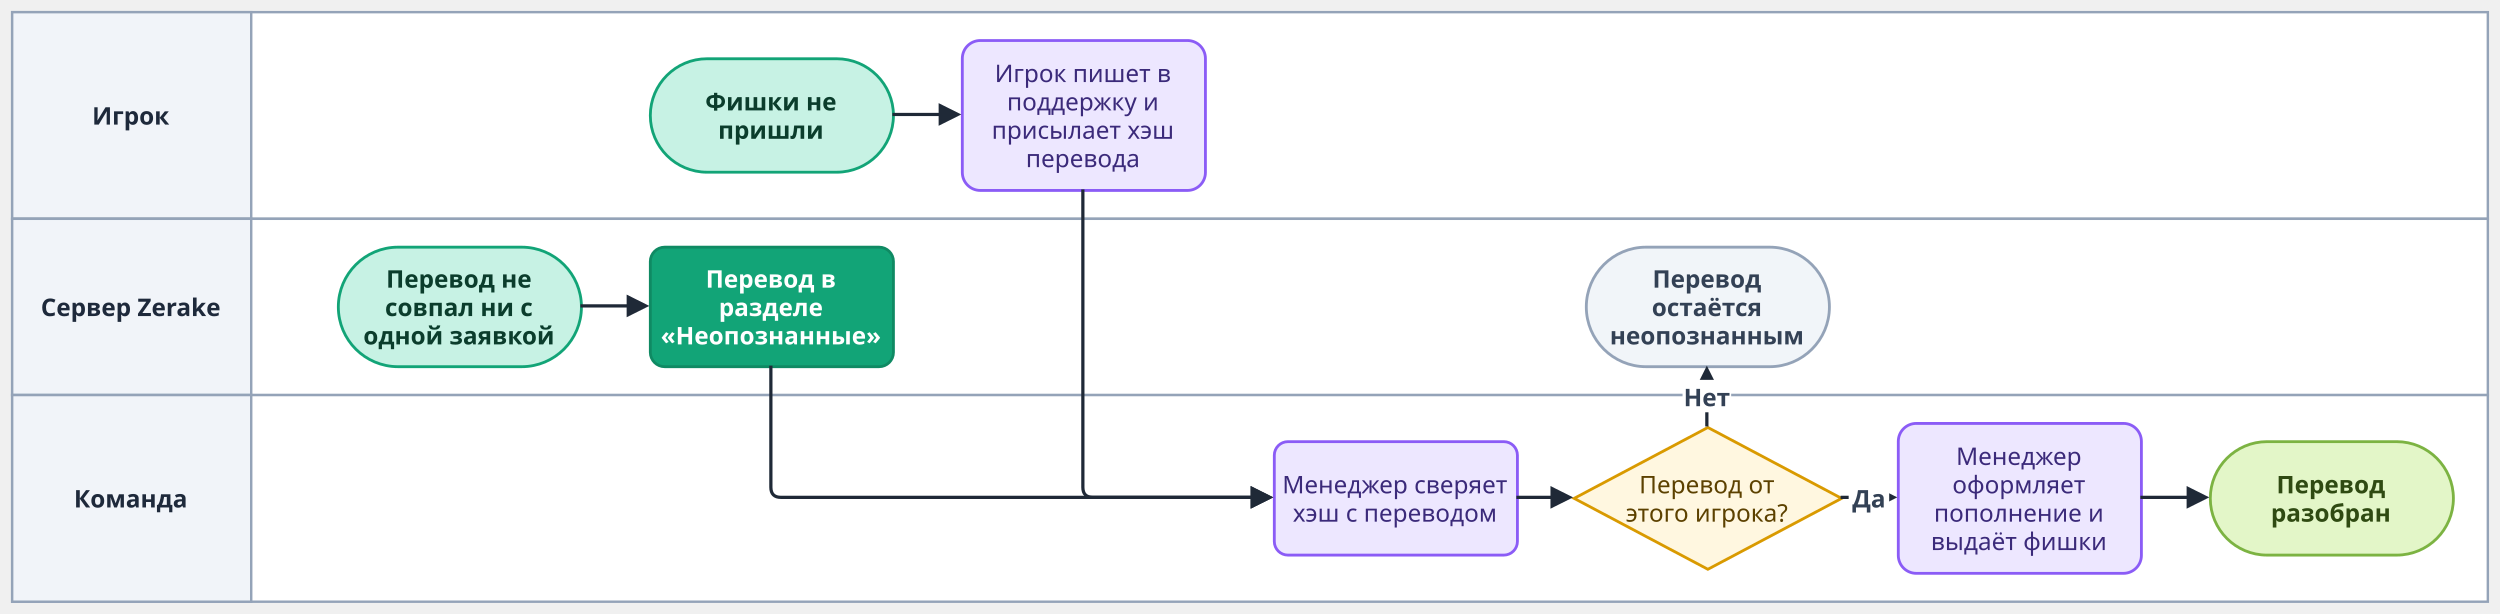
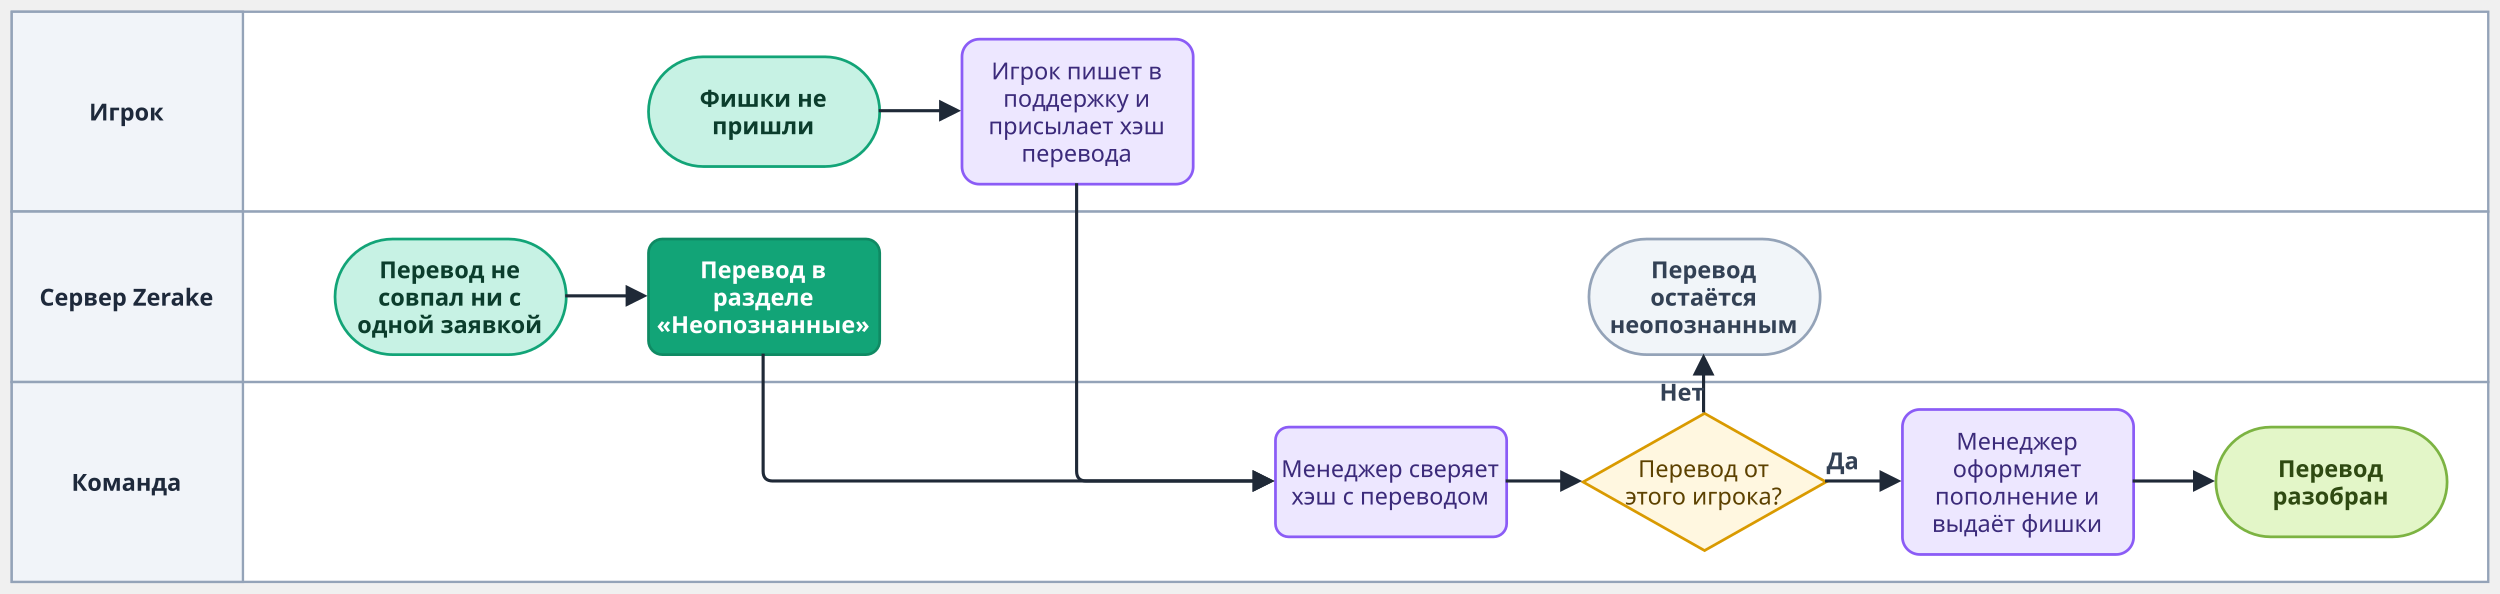
- <svg xmlns="http://www.w3.org/2000/svg" width="1234" height="303" role="img" aria-label="Разбор неопознанного перевода" viewBox="583.5 -5.5 1234 303" style="">
+ <svg xmlns="http://www.w3.org/2000/svg" width="1276" height="303" role="img" aria-label="Разбор неопознанного перевода" viewBox="562.5 -5.5 1276 303" style="">
  <g>
    <g />
-     <g transform="translate(589,0) scale(1)">
+     <g transform="translate(568,0) scale(1)">
      <g transform="translate(0.5,0.5)" style="visibility: visible;">
-         <rect x="0" y="0" width="1222" height="102" fill="#ffffff" stroke="#94a3b8" stroke-width="1.2" pointer-events="all" style="fill: light-dark(rgb(255, 255, 255), rgb(18, 18, 18)); stroke: light-dark(rgb(148, 163, 184), rgb(87, 100, 118));" />
+         <rect x="0" y="0" width="1264" height="102" fill="#ffffff" stroke="#94a3b8" stroke-width="1.2" pointer-events="all" style="fill: light-dark(rgb(255, 255, 255), rgb(18, 18, 18)); stroke: light-dark(rgb(148, 163, 184), rgb(87, 100, 118));" />
      </g>
      <g transform="translate(0.5,0.5)" style="visibility: visible;">
        <rect x="0" y="0" width="118" height="102" fill="#f1f4f9" stroke="#94a3b8" stroke-width="1.2" pointer-events="all" style="fill: light-dark(rgb(241, 244, 249), rgb(25, 28, 32)); stroke: light-dark(rgb(148, 163, 184), rgb(87, 100, 118));" />
      </g>
      <g style="">
        <g fill="#1E293B" font-family="'Segoe UI'" font-weight="bold" text-anchor="middle" font-size="12px" style="fill: light-dark(rgb(30, 41, 59), rgb(195, 204, 220));">
          <text x="59" y="56">Игрок</text>
        </g>
      </g>
      <g transform="translate(0.5,0.5)" style="visibility: visible;">
-         <rect x="0" y="102" width="1222" height="87" fill="#ffffff" stroke="#94a3b8" stroke-width="1.2" pointer-events="all" style="fill: light-dark(rgb(255, 255, 255), rgb(18, 18, 18)); stroke: light-dark(rgb(148, 163, 184), rgb(87, 100, 118));" />
+         <rect x="0" y="102" width="1264" height="87" fill="#ffffff" stroke="#94a3b8" stroke-width="1.2" pointer-events="all" style="fill: light-dark(rgb(255, 255, 255), rgb(18, 18, 18)); stroke: light-dark(rgb(148, 163, 184), rgb(87, 100, 118));" />
      </g>
      <g transform="translate(0.5,0.5)" style="visibility: visible;">
        <rect x="0" y="102" width="118" height="87" fill="#f1f4f9" stroke="#94a3b8" stroke-width="1.2" pointer-events="all" style="fill: light-dark(rgb(241, 244, 249), rgb(25, 28, 32)); stroke: light-dark(rgb(148, 163, 184), rgb(87, 100, 118));" />
      </g>
      <g style="">
        <g fill="#1E293B" font-family="'Segoe UI'" font-weight="bold" text-anchor="middle" font-size="12px" style="fill: light-dark(rgb(30, 41, 59), rgb(195, 204, 220));">
          <text x="59" y="150.5">Сервер Zerake</text>
        </g>
      </g>
      <g transform="translate(0.5,0.5)" style="visibility: visible;">
-         <rect x="0" y="189" width="1222" height="102" fill="#ffffff" stroke="#94a3b8" stroke-width="1.2" pointer-events="all" style="fill: light-dark(rgb(255, 255, 255), rgb(18, 18, 18)); stroke: light-dark(rgb(148, 163, 184), rgb(87, 100, 118));" />
+         <rect x="0" y="189" width="1264" height="102" fill="#ffffff" stroke="#94a3b8" stroke-width="1.2" pointer-events="all" style="fill: light-dark(rgb(255, 255, 255), rgb(18, 18, 18)); stroke: light-dark(rgb(148, 163, 184), rgb(87, 100, 118));" />
      </g>
      <g transform="translate(0.5,0.5)" style="visibility: visible;">
        <rect x="0" y="189" width="118" height="102" fill="#f1f4f9" stroke="#94a3b8" stroke-width="1.2" pointer-events="all" style="fill: light-dark(rgb(241, 244, 249), rgb(25, 28, 32)); stroke: light-dark(rgb(148, 163, 184), rgb(87, 100, 118));" />
      </g>
      <g style="">
        <g fill="#1E293B" font-family="'Segoe UI'" font-weight="bold" text-anchor="middle" font-size="12px" style="fill: light-dark(rgb(30, 41, 59), rgb(195, 204, 220));">
          <text x="59" y="245">Команда</text>
        </g>
      </g>
      <g transform="translate(0.5,0.5)" style="visibility: visible;">
-         <rect x="161" y="116" width="120" height="59" rx="29.5" ry="29.5" fill="#c7f2e4" stroke="#12a477" stroke-width="1.4" pointer-events="all" style="fill: light-dark(rgb(199, 242, 228), rgb(9, 46, 34)); stroke: light-dark(rgb(18, 164, 119), rgb(29, 155, 116));" />
+         <rect x="165" y="116" width="118" height="59" rx="29.5" ry="29.5" fill="#c7f2e4" stroke="#12a477" stroke-width="1.4" pointer-events="all" style="fill: light-dark(rgb(199, 242, 228), rgb(9, 46, 34)); stroke: light-dark(rgb(18, 164, 119), rgb(29, 155, 116));" />
      </g>
      <g style="">
        <g fill="#0B3D2C" font-family="'Segoe UI'" font-weight="bold" text-anchor="middle" font-size="12px" style="fill: light-dark(rgb(11, 61, 44), rgb(162, 205, 191));">
-           <text x="221" y="136.5">Перевод не</text>
-           <text x="221" y="150.5">совпал ни с</text>
-           <text x="221" y="164.5">одной заявкой</text>
+           <text x="224" y="136.5">Перевод не</text>
+           <text x="224" y="150.5">совпал ни с</text>
+           <text x="224" y="164.5">одной заявкой</text>
        </g>
      </g>
      <g transform="translate(0.5,0.5)" style="visibility: visible;">
-         <rect x="315" y="116" width="120" height="59" rx="7.08" ry="7.08" fill="#12a477" stroke="#0f8a63" stroke-width="1.4" pointer-events="all" style="fill: light-dark(rgb(18, 164, 119), rgb(29, 155, 116)); stroke: light-dark(rgb(15, 138, 99), rgb(62, 168, 134));" />
+         <rect x="325" y="116" width="118" height="59" rx="7.08" ry="7.08" fill="#12a477" stroke="#0f8a63" stroke-width="1.4" pointer-events="all" style="fill: light-dark(rgb(18, 164, 119), rgb(29, 155, 116)); stroke: light-dark(rgb(15, 138, 99), rgb(62, 168, 134));" />
      </g>
      <g style="">
        <g fill="#FFFFFF" font-family="'Segoe UI'" font-weight="bold" text-anchor="middle" font-size="12px" style="fill: light-dark(rgb(255, 255, 255), rgb(18, 18, 18));">
-           <text x="375" y="136.5">Перевод в</text>
-           <text x="375" y="150.5">разделе</text>
-           <text x="375" y="164.5">«Неопознанные»</text>
+           <text x="384" y="136.5">Перевод в</text>
+           <text x="384" y="150.5">разделе</text>
+           <text x="384" y="164.5">«Неопознанные»</text>
        </g>
      </g>
      <g transform="translate(0.5,0.5)" style="visibility: visible;">
-         <rect x="315" y="23" width="120" height="56" rx="28" ry="28" fill="#c7f2e4" stroke="#12a477" stroke-width="1.4" pointer-events="all" style="fill: light-dark(rgb(199, 242, 228), rgb(9, 46, 34)); stroke: light-dark(rgb(18, 164, 119), rgb(29, 155, 116));" />
+         <rect x="325" y="23" width="118" height="56" rx="28" ry="28" fill="#c7f2e4" stroke="#12a477" stroke-width="1.4" pointer-events="all" style="fill: light-dark(rgb(199, 242, 228), rgb(9, 46, 34)); stroke: light-dark(rgb(18, 164, 119), rgb(29, 155, 116));" />
      </g>
      <g style="">
        <g fill="#0B3D2C" font-family="'Segoe UI'" font-weight="bold" text-anchor="middle" font-size="12px" style="fill: light-dark(rgb(11, 61, 44), rgb(162, 205, 191));">
-           <text x="375" y="49">Фишки не</text>
-           <text x="375" y="63">пришли</text>
+           <text x="384" y="49">Фишки не</text>
+           <text x="384" y="63">пришли</text>
        </g>
      </g>
      <g transform="translate(0.5,0.5)" style="visibility: visible;">
-         <rect x="469" y="14" width="120" height="74" rx="8.88" ry="8.88" fill="#ede7ff" stroke="#8b5cf6" stroke-width="1.4" pointer-events="all" style="fill: light-dark(rgb(237, 231, 255), rgb(38, 33, 53)); stroke: light-dark(rgb(139, 92, 246), rgb(162, 122, 254));" />
+         <rect x="485" y="14" width="118" height="74" rx="8.88" ry="8.88" fill="#ede7ff" stroke="#8b5cf6" stroke-width="1.4" pointer-events="all" style="fill: light-dark(rgb(237, 231, 255), rgb(38, 33, 53)); stroke: light-dark(rgb(139, 92, 246), rgb(162, 122, 254));" />
      </g>
      <g style="">
        <g fill="#3B2A7A" font-family="'Segoe UI'" text-anchor="middle" font-size="12px" style="fill: light-dark(rgb(59, 42, 122), rgb(200, 185, 254));">
-           <text x="529" y="35">Игрок пишет в</text>
-           <text x="529" y="49">поддержку и</text>
-           <text x="529" y="63">присылает хэш</text>
-           <text x="529" y="77">перевода</text>
+           <text x="544" y="35">Игрок пишет в</text>
+           <text x="544" y="49">поддержку и</text>
+           <text x="544" y="63">присылает хэш</text>
+           <text x="544" y="77">перевода</text>
        </g>
      </g>
      <g transform="translate(0.5,0.5)" style="visibility: visible;">
-         <rect x="623" y="212" width="120" height="56" rx="6.72" ry="6.72" fill="#ede7ff" stroke="#8b5cf6" stroke-width="1.4" pointer-events="all" style="fill: light-dark(rgb(237, 231, 255), rgb(38, 33, 53)); stroke: light-dark(rgb(139, 92, 246), rgb(162, 122, 254));" />
+         <rect x="645" y="212" width="118" height="56" rx="6.72" ry="6.72" fill="#ede7ff" stroke="#8b5cf6" stroke-width="1.4" pointer-events="all" style="fill: light-dark(rgb(237, 231, 255), rgb(38, 33, 53)); stroke: light-dark(rgb(139, 92, 246), rgb(162, 122, 254));" />
      </g>
      <g style="">
        <g fill="#3B2A7A" font-family="'Segoe UI'" text-anchor="middle" font-size="12px" style="fill: light-dark(rgb(59, 42, 122), rgb(200, 185, 254));">
-           <text x="683" y="238">Менеджер сверяет</text>
-           <text x="683" y="252">хэш с переводом</text>
+           <text x="704" y="238">Менеджер сверяет</text>
+           <text x="704" y="252">хэш с переводом</text>
        </g>
      </g>
      <g transform="translate(0.5,0.5)" style="visibility: visible;">
-         <path d="M 837 205 L 903 240 L 837 275 L 771 240 Z" fill="#fff7e0" stroke="#d99a00" stroke-width="1.4" stroke-miterlimit="10" pointer-events="all" style="fill: light-dark(rgb(255, 247, 224), rgb(32, 25, 5)); stroke: light-dark(rgb(217, 154, 0), rgb(155, 101, 0));" />
+         <path d="M 864 205 L 926 240 L 864 275 L 802 240 Z" fill="#fff7e0" stroke="#d99a00" stroke-width="1.4" stroke-miterlimit="10" pointer-events="all" style="fill: light-dark(rgb(255, 247, 224), rgb(32, 25, 5)); stroke: light-dark(rgb(217, 154, 0), rgb(155, 101, 0));" />
      </g>
      <g style="">
        <g fill="#5C4100" font-family="'Segoe UI'" text-anchor="middle" font-size="12px" style="fill: light-dark(rgb(92, 65, 0), rgb(202, 179, 123));">
-           <text x="837" y="238">Перевод от</text>
-           <text x="837" y="252">этого игрока?</text>
+           <text x="864" y="238">Перевод от</text>
+           <text x="864" y="252">этого игрока?</text>
        </g>
      </g>
      <g transform="translate(0.5,0.5)" style="visibility: visible;">
-         <rect x="777" y="116" width="120" height="59" rx="29.5" ry="29.5" fill="#f1f5f9" stroke="#94a3b8" stroke-width="1.4" pointer-events="all" style="fill: light-dark(rgb(241, 245, 249), rgb(23, 27, 30)); stroke: light-dark(rgb(148, 163, 184), rgb(87, 100, 118));" />
+         <rect x="805" y="116" width="118" height="59" rx="29.5" ry="29.5" fill="#f1f5f9" stroke="#94a3b8" stroke-width="1.4" pointer-events="all" style="fill: light-dark(rgb(241, 245, 249), rgb(23, 27, 30)); stroke: light-dark(rgb(148, 163, 184), rgb(87, 100, 118));" />
      </g>
      <g style="">
        <g fill="#334155" font-family="'Segoe UI'" font-weight="bold" text-anchor="middle" font-size="12px" style="fill: light-dark(rgb(51, 65, 85), rgb(172, 184, 201));">
-           <text x="837" y="136.5">Перевод</text>
-           <text x="837" y="150.5">остаётся</text>
-           <text x="837" y="164.5">неопознанным</text>
+           <text x="864" y="136.5">Перевод</text>
+           <text x="864" y="150.5">остаётся</text>
+           <text x="864" y="164.5">неопознанным</text>
        </g>
      </g>
      <g transform="translate(0.5,0.5)" style="visibility: visible;">
-         <rect x="931" y="203" width="120" height="74" rx="8.88" ry="8.88" fill="#ede7ff" stroke="#8b5cf6" stroke-width="1.4" pointer-events="all" style="fill: light-dark(rgb(237, 231, 255), rgb(38, 33, 53)); stroke: light-dark(rgb(139, 92, 246), rgb(162, 122, 254));" />
+         <rect x="965" y="203" width="118" height="74" rx="8.88" ry="8.88" fill="#ede7ff" stroke="#8b5cf6" stroke-width="1.4" pointer-events="all" style="fill: light-dark(rgb(237, 231, 255), rgb(38, 33, 53)); stroke: light-dark(rgb(139, 92, 246), rgb(162, 122, 254));" />
      </g>
      <g style="">
        <g fill="#3B2A7A" font-family="'Segoe UI'" text-anchor="middle" font-size="12px" style="fill: light-dark(rgb(59, 42, 122), rgb(200, 185, 254));">
-           <text x="991" y="224">Менеджер</text>
-           <text x="991" y="238">оформляет</text>
-           <text x="991" y="252">пополнение и</text>
-           <text x="991" y="266">выдаёт фишки</text>
+           <text x="1024" y="224">Менеджер</text>
+           <text x="1024" y="238">оформляет</text>
+           <text x="1024" y="252">пополнение и</text>
+           <text x="1024" y="266">выдаёт фишки</text>
        </g>
      </g>
      <g transform="translate(0.5,0.5)" style="visibility: visible;">
-         <rect x="1085" y="212" width="120" height="56" rx="28" ry="28" fill="#e3f6c8" stroke="#7cb342" stroke-width="1.4" pointer-events="all" style="fill: light-dark(rgb(227, 246, 200), rgb(22, 38, 0)); stroke: light-dark(rgb(124, 179, 66), rgb(69, 117, 20));" />
+         <rect x="1125" y="212" width="118" height="56" rx="28" ry="28" fill="#e3f6c8" stroke="#7cb342" stroke-width="1.4" pointer-events="all" style="fill: light-dark(rgb(227, 246, 200), rgb(22, 38, 0)); stroke: light-dark(rgb(124, 179, 66), rgb(69, 117, 20));" />
      </g>
      <g style="">
        <g fill="#2F4A12" font-family="'Segoe UI'" font-weight="bold" text-anchor="middle" font-size="12px" style="fill: light-dark(rgb(47, 74, 18), rgb(168, 191, 143));">
-           <text x="1145" y="238">Перевод</text>
-           <text x="1145" y="252">разобран</text>
+           <text x="1184" y="238">Перевод</text>
+           <text x="1184" y="252">разобран</text>
        </g>
      </g>
      <g style="visibility: visible;">
-         <path d="M 281 145.5 L 296 145.5 Q 301 145.5 298 145.5 L 296.5 145.5 Q 295 145.5 299.81 145.5 L 304.61 145.5" fill="none" stroke="white" stroke-width="9.6" stroke-miterlimit="10" pointer-events="stroke" style="stroke: light-dark(rgb(31, 41, 55), rgb(196, 204, 216));" visibility="hidden" vector-effect="non-scaling-stroke" />
-         <path d="M 281 145.5 L 296 145.5 Q 301 145.5 298 145.5 L 296.5 145.5 Q 295 145.5 299.81 145.5 L 304.61 145.5" fill="none" stroke="#1f2937" stroke-width="1.6" stroke-miterlimit="10" pointer-events="stroke" style="stroke: light-dark(rgb(31, 41, 55), rgb(196, 204, 216));" />
-         <path d="M 313.21 145.5 L 304.61 149.8 L 304.61 141.2 Z" fill="#1f2937" stroke="#1f2937" stroke-width="1.6" stroke-miterlimit="10" pointer-events="all" style="fill: light-dark(rgb(31, 41, 55), rgb(196, 204, 216)); stroke: light-dark(rgb(31, 41, 55), rgb(196, 204, 216));" />
+         <path d="M 283 145.5 L 314.61 145.5" fill="none" stroke="white" stroke-width="9.6" stroke-miterlimit="10" pointer-events="stroke" style="stroke: light-dark(rgb(31, 41, 55), rgb(196, 204, 216));" visibility="hidden" vector-effect="non-scaling-stroke" />
+         <path d="M 283 145.5 L 314.61 145.5" fill="none" stroke="#1f2937" stroke-width="1.6" stroke-miterlimit="10" pointer-events="stroke" style="stroke: light-dark(rgb(31, 41, 55), rgb(196, 204, 216));" />
+         <path d="M 323.21 145.5 L 314.61 149.8 L 314.61 141.2 Z" fill="#1f2937" stroke="#1f2937" stroke-width="1.6" stroke-miterlimit="10" pointer-events="all" style="fill: light-dark(rgb(31, 41, 55), rgb(196, 204, 216)); stroke: light-dark(rgb(31, 41, 55), rgb(196, 204, 216));" />
      </g>
      <g style="visibility: visible;">
-         <path d="M 375 175 L 375 235 Q 375 240 380 240 L 612.61 240" fill="none" stroke="white" stroke-width="9.6" stroke-miterlimit="10" pointer-events="stroke" style="stroke: light-dark(rgb(31, 41, 55), rgb(196, 204, 216));" visibility="hidden" vector-effect="non-scaling-stroke" />
-         <path d="M 375 175 L 375 235 Q 375 240 380 240 L 612.61 240" fill="none" stroke="#1f2937" stroke-width="1.6" stroke-miterlimit="10" pointer-events="stroke" style="stroke: light-dark(rgb(31, 41, 55), rgb(196, 204, 216));" />
-         <path d="M 621.21 240 L 612.61 244.3 L 612.61 235.7 Z" fill="#1f2937" stroke="#1f2937" stroke-width="1.6" stroke-miterlimit="10" pointer-events="all" style="fill: light-dark(rgb(31, 41, 55), rgb(196, 204, 216)); stroke: light-dark(rgb(31, 41, 55), rgb(196, 204, 216));" />
+         <path d="M 384 175 L 384 235 Q 384 240 389 240 L 634.61 240" fill="none" stroke="white" stroke-width="9.6" stroke-miterlimit="10" pointer-events="stroke" style="stroke: light-dark(rgb(31, 41, 55), rgb(196, 204, 216));" visibility="hidden" vector-effect="non-scaling-stroke" />
+         <path d="M 384 175 L 384 235 Q 384 240 389 240 L 634.61 240" fill="none" stroke="#1f2937" stroke-width="1.6" stroke-miterlimit="10" pointer-events="stroke" style="stroke: light-dark(rgb(31, 41, 55), rgb(196, 204, 216));" />
+         <path d="M 643.21 240 L 634.61 244.3 L 634.61 235.7 Z" fill="#1f2937" stroke="#1f2937" stroke-width="1.6" stroke-miterlimit="10" pointer-events="all" style="fill: light-dark(rgb(31, 41, 55), rgb(196, 204, 216)); stroke: light-dark(rgb(31, 41, 55), rgb(196, 204, 216));" />
      </g>
      <g style="visibility: visible;">
-         <path d="M 435 51 L 450 51 Q 455 51 452 51 L 450.5 51 Q 449 51 453.81 51 L 458.61 51" fill="none" stroke="white" stroke-width="9.6" stroke-miterlimit="10" pointer-events="stroke" style="stroke: light-dark(rgb(31, 41, 55), rgb(196, 204, 216));" visibility="hidden" vector-effect="non-scaling-stroke" />
-         <path d="M 435 51 L 450 51 Q 455 51 452 51 L 450.5 51 Q 449 51 453.81 51 L 458.61 51" fill="none" stroke="#1f2937" stroke-width="1.6" stroke-miterlimit="10" pointer-events="stroke" style="stroke: light-dark(rgb(31, 41, 55), rgb(196, 204, 216));" />
-         <path d="M 467.21 51 L 458.61 55.3 L 458.61 46.7 Z" fill="#1f2937" stroke="#1f2937" stroke-width="1.6" stroke-miterlimit="10" pointer-events="all" style="fill: light-dark(rgb(31, 41, 55), rgb(196, 204, 216)); stroke: light-dark(rgb(31, 41, 55), rgb(196, 204, 216));" />
+         <path d="M 443 51 L 474.61 51" fill="none" stroke="white" stroke-width="9.6" stroke-miterlimit="10" pointer-events="stroke" style="stroke: light-dark(rgb(31, 41, 55), rgb(196, 204, 216));" visibility="hidden" vector-effect="non-scaling-stroke" />
+         <path d="M 443 51 L 474.61 51" fill="none" stroke="#1f2937" stroke-width="1.6" stroke-miterlimit="10" pointer-events="stroke" style="stroke: light-dark(rgb(31, 41, 55), rgb(196, 204, 216));" />
+         <path d="M 483.21 51 L 474.61 55.3 L 474.61 46.7 Z" fill="#1f2937" stroke="#1f2937" stroke-width="1.6" stroke-miterlimit="10" pointer-events="all" style="fill: light-dark(rgb(31, 41, 55), rgb(196, 204, 216)); stroke: light-dark(rgb(31, 41, 55), rgb(196, 204, 216));" />
      </g>
      <g style="visibility: visible;">
-         <path d="M 529 88 L 529 235 Q 529 240 534 240 L 612.61 240" fill="none" stroke="white" stroke-width="9.6" stroke-miterlimit="10" pointer-events="stroke" style="stroke: light-dark(rgb(31, 41, 55), rgb(196, 204, 216));" visibility="hidden" vector-effect="non-scaling-stroke" />
-         <path d="M 529 88 L 529 235 Q 529 240 534 240 L 612.61 240" fill="none" stroke="#1f2937" stroke-width="1.6" stroke-miterlimit="10" pointer-events="stroke" style="stroke: light-dark(rgb(31, 41, 55), rgb(196, 204, 216));" />
-         <path d="M 621.21 240 L 612.61 244.3 L 612.61 235.7 Z" fill="#1f2937" stroke="#1f2937" stroke-width="1.6" stroke-miterlimit="10" pointer-events="all" style="fill: light-dark(rgb(31, 41, 55), rgb(196, 204, 216)); stroke: light-dark(rgb(31, 41, 55), rgb(196, 204, 216));" />
+         <path d="M 544 88 L 544 235 Q 544 240 549 240 L 634.61 240" fill="none" stroke="white" stroke-width="9.6" stroke-miterlimit="10" pointer-events="stroke" style="stroke: light-dark(rgb(31, 41, 55), rgb(196, 204, 216));" visibility="hidden" vector-effect="non-scaling-stroke" />
+         <path d="M 544 88 L 544 235 Q 544 240 549 240 L 634.61 240" fill="none" stroke="#1f2937" stroke-width="1.6" stroke-miterlimit="10" pointer-events="stroke" style="stroke: light-dark(rgb(31, 41, 55), rgb(196, 204, 216));" />
+         <path d="M 643.21 240 L 634.61 244.3 L 634.61 235.7 Z" fill="#1f2937" stroke="#1f2937" stroke-width="1.6" stroke-miterlimit="10" pointer-events="all" style="fill: light-dark(rgb(31, 41, 55), rgb(196, 204, 216)); stroke: light-dark(rgb(31, 41, 55), rgb(196, 204, 216));" />
      </g>
      <g style="visibility: visible;">
-         <path d="M 743 240 L 758 240 Q 763 240 758 240 L 754.5 240 Q 751 240 755.81 240 L 760.61 240" fill="none" stroke="white" stroke-width="9.6" stroke-miterlimit="10" pointer-events="stroke" style="stroke: light-dark(rgb(31, 41, 55), rgb(196, 204, 216));" visibility="hidden" vector-effect="non-scaling-stroke" />
-         <path d="M 743 240 L 758 240 Q 763 240 758 240 L 754.5 240 Q 751 240 755.81 240 L 760.61 240" fill="none" stroke="#1f2937" stroke-width="1.6" stroke-miterlimit="10" pointer-events="stroke" style="stroke: light-dark(rgb(31, 41, 55), rgb(196, 204, 216));" />
-         <path d="M 769.21 240 L 760.61 244.3 L 760.61 235.7 Z" fill="#1f2937" stroke="#1f2937" stroke-width="1.6" stroke-miterlimit="10" pointer-events="all" style="fill: light-dark(rgb(31, 41, 55), rgb(196, 204, 216)); stroke: light-dark(rgb(31, 41, 55), rgb(196, 204, 216));" />
+         <path d="M 763 240 L 778 240 Q 783 240 782.5 240 L 782.25 240 Q 782 240 786.81 240 L 791.61 240" fill="none" stroke="white" stroke-width="9.6" stroke-miterlimit="10" pointer-events="stroke" style="stroke: light-dark(rgb(31, 41, 55), rgb(196, 204, 216));" visibility="hidden" vector-effect="non-scaling-stroke" />
+         <path d="M 763 240 L 778 240 Q 783 240 782.5 240 L 782.25 240 Q 782 240 786.81 240 L 791.61 240" fill="none" stroke="#1f2937" stroke-width="1.6" stroke-miterlimit="10" pointer-events="stroke" style="stroke: light-dark(rgb(31, 41, 55), rgb(196, 204, 216));" />
+         <path d="M 800.21 240 L 791.61 244.3 L 791.61 235.7 Z" fill="#1f2937" stroke="#1f2937" stroke-width="1.6" stroke-miterlimit="10" pointer-events="all" style="fill: light-dark(rgb(31, 41, 55), rgb(196, 204, 216)); stroke: light-dark(rgb(31, 41, 55), rgb(196, 204, 216));" />
      </g>
      <g style="visibility: visible;">
-         <path d="M 837 205 L 837 190 Q 837 185 837 190 L 837 192.5 Q 837 195 837 190.19 L 837 185.39" fill="none" stroke="white" stroke-width="9.6" stroke-miterlimit="10" pointer-events="stroke" style="stroke: light-dark(rgb(31, 41, 55), rgb(196, 204, 216));" visibility="hidden" vector-effect="non-scaling-stroke" />
-         <path d="M 837 205 L 837 190 Q 837 185 837 190 L 837 192.5 Q 837 195 837 190.19 L 837 185.39" fill="none" stroke="#1f2937" stroke-width="1.6" stroke-miterlimit="10" pointer-events="stroke" style="stroke: light-dark(rgb(31, 41, 55), rgb(196, 204, 216));" />
-         <path d="M 837 176.79 L 841.3 185.39 L 832.7 185.39 Z" fill="#1f2937" stroke="#1f2937" stroke-width="1.6" stroke-miterlimit="10" pointer-events="all" style="fill: light-dark(rgb(31, 41, 55), rgb(196, 204, 216)); stroke: light-dark(rgb(31, 41, 55), rgb(196, 204, 216));" />
+         <path d="M 864 205 L 864 190 Q 864 185 864 190 L 864 192.5 Q 864 195 864 190.19 L 864 185.39" fill="none" stroke="white" stroke-width="9.6" stroke-miterlimit="10" pointer-events="stroke" style="stroke: light-dark(rgb(31, 41, 55), rgb(196, 204, 216));" visibility="hidden" vector-effect="non-scaling-stroke" />
+         <path d="M 864 205 L 864 190 Q 864 185 864 190 L 864 192.5 Q 864 195 864 190.19 L 864 185.39" fill="none" stroke="#1f2937" stroke-width="1.6" stroke-miterlimit="10" pointer-events="stroke" style="stroke: light-dark(rgb(31, 41, 55), rgb(196, 204, 216));" />
+         <path d="M 864 176.79 L 868.3 185.39 L 859.7 185.39 Z" fill="#1f2937" stroke="#1f2937" stroke-width="1.6" stroke-miterlimit="10" pointer-events="all" style="fill: light-dark(rgb(31, 41, 55), rgb(196, 204, 216)); stroke: light-dark(rgb(31, 41, 55), rgb(196, 204, 216));" />
      </g>
      <g style="">
        <g fill="#334155" font-family="'Segoe UI'" font-weight="bold" text-anchor="middle" font-size="12px" style="fill: light-dark(rgb(51, 65, 85), rgb(172, 184, 201));">
-           <rect fill="#FFFFFF" stroke="none" x="825" y="182" width="24" height="16" stroke-width="0" style="fill: light-dark(rgb(255, 255, 255), rgb(18, 18, 18));" />
-           <text x="837" y="195">Нет</text>
+           <text x="853" y="199">Нет</text>
        </g>
      </g>
      <g style="visibility: visible;">
-         <path d="M 903 240 L 918 240 Q 923 240 918 240 L 914.5 240 Q 911 240 915.81 240 L 920.61 240" fill="none" stroke="white" stroke-width="9.6" stroke-miterlimit="10" pointer-events="stroke" style="stroke: light-dark(rgb(31, 41, 55), rgb(196, 204, 216));" visibility="hidden" vector-effect="non-scaling-stroke" />
-         <path d="M 903 240 L 918 240 Q 923 240 918 240 L 914.5 240 Q 911 240 915.81 240 L 920.61 240" fill="none" stroke="#1f2937" stroke-width="1.6" stroke-miterlimit="10" pointer-events="stroke" style="stroke: light-dark(rgb(31, 41, 55), rgb(196, 204, 216));" />
-         <path d="M 929.21 240 L 920.61 244.3 L 920.61 235.7 Z" fill="#1f2937" stroke="#1f2937" stroke-width="1.6" stroke-miterlimit="10" pointer-events="all" style="fill: light-dark(rgb(31, 41, 55), rgb(196, 204, 216)); stroke: light-dark(rgb(31, 41, 55), rgb(196, 204, 216));" />
+         <path d="M 926 240 L 941 240 Q 946 240 945.5 240 L 945.25 240 Q 945 240 949.81 240 L 954.61 240" fill="none" stroke="white" stroke-width="9.6" stroke-miterlimit="10" pointer-events="stroke" style="stroke: light-dark(rgb(31, 41, 55), rgb(196, 204, 216));" visibility="hidden" vector-effect="non-scaling-stroke" />
+         <path d="M 926 240 L 941 240 Q 946 240 945.5 240 L 945.25 240 Q 945 240 949.81 240 L 954.61 240" fill="none" stroke="#1f2937" stroke-width="1.6" stroke-miterlimit="10" pointer-events="stroke" style="stroke: light-dark(rgb(31, 41, 55), rgb(196, 204, 216));" />
+         <path d="M 963.21 240 L 954.61 244.3 L 954.61 235.7 Z" fill="#1f2937" stroke="#1f2937" stroke-width="1.6" stroke-miterlimit="10" pointer-events="all" style="fill: light-dark(rgb(31, 41, 55), rgb(196, 204, 216)); stroke: light-dark(rgb(31, 41, 55), rgb(196, 204, 216));" />
      </g>
      <g style="">
        <g fill="#334155" font-family="'Segoe UI'" font-weight="bold" text-anchor="middle" font-size="12px" style="fill: light-dark(rgb(51, 65, 85), rgb(172, 184, 201));">
-           <rect fill="#FFFFFF" stroke="none" x="907" y="232" width="20" height="16" stroke-width="0" style="fill: light-dark(rgb(255, 255, 255), rgb(18, 18, 18));" />
-           <text x="917" y="245">Да</text>
+           <text x="935" y="234">Да</text>
        </g>
      </g>
      <g style="visibility: visible;">
-         <path d="M 1051 240 L 1066 240 Q 1071 240 1068 240 L 1066.5 240 Q 1065 240 1069.81 240 L 1074.61 240" fill="none" stroke="white" stroke-width="9.6" stroke-miterlimit="10" pointer-events="stroke" style="stroke: light-dark(rgb(31, 41, 55), rgb(196, 204, 216));" visibility="hidden" vector-effect="non-scaling-stroke" />
-         <path d="M 1051 240 L 1066 240 Q 1071 240 1068 240 L 1066.5 240 Q 1065 240 1069.81 240 L 1074.61 240" fill="none" stroke="#1f2937" stroke-width="1.6" stroke-miterlimit="10" pointer-events="stroke" style="stroke: light-dark(rgb(31, 41, 55), rgb(196, 204, 216));" />
-         <path d="M 1083.21 240 L 1074.61 244.3 L 1074.61 235.7 Z" fill="#1f2937" stroke="#1f2937" stroke-width="1.6" stroke-miterlimit="10" pointer-events="all" style="fill: light-dark(rgb(31, 41, 55), rgb(196, 204, 216)); stroke: light-dark(rgb(31, 41, 55), rgb(196, 204, 216));" />
+         <path d="M 1083 240 L 1114.61 240" fill="none" stroke="white" stroke-width="9.6" stroke-miterlimit="10" pointer-events="stroke" style="stroke: light-dark(rgb(31, 41, 55), rgb(196, 204, 216));" visibility="hidden" vector-effect="non-scaling-stroke" />
+         <path d="M 1083 240 L 1114.61 240" fill="none" stroke="#1f2937" stroke-width="1.6" stroke-miterlimit="10" pointer-events="stroke" style="stroke: light-dark(rgb(31, 41, 55), rgb(196, 204, 216));" />
+         <path d="M 1123.21 240 L 1114.61 244.3 L 1114.61 235.7 Z" fill="#1f2937" stroke="#1f2937" stroke-width="1.6" stroke-miterlimit="10" pointer-events="all" style="fill: light-dark(rgb(31, 41, 55), rgb(196, 204, 216)); stroke: light-dark(rgb(31, 41, 55), rgb(196, 204, 216));" />
      </g>
    </g>
    <g />
    <g />
  </g>
</svg>
